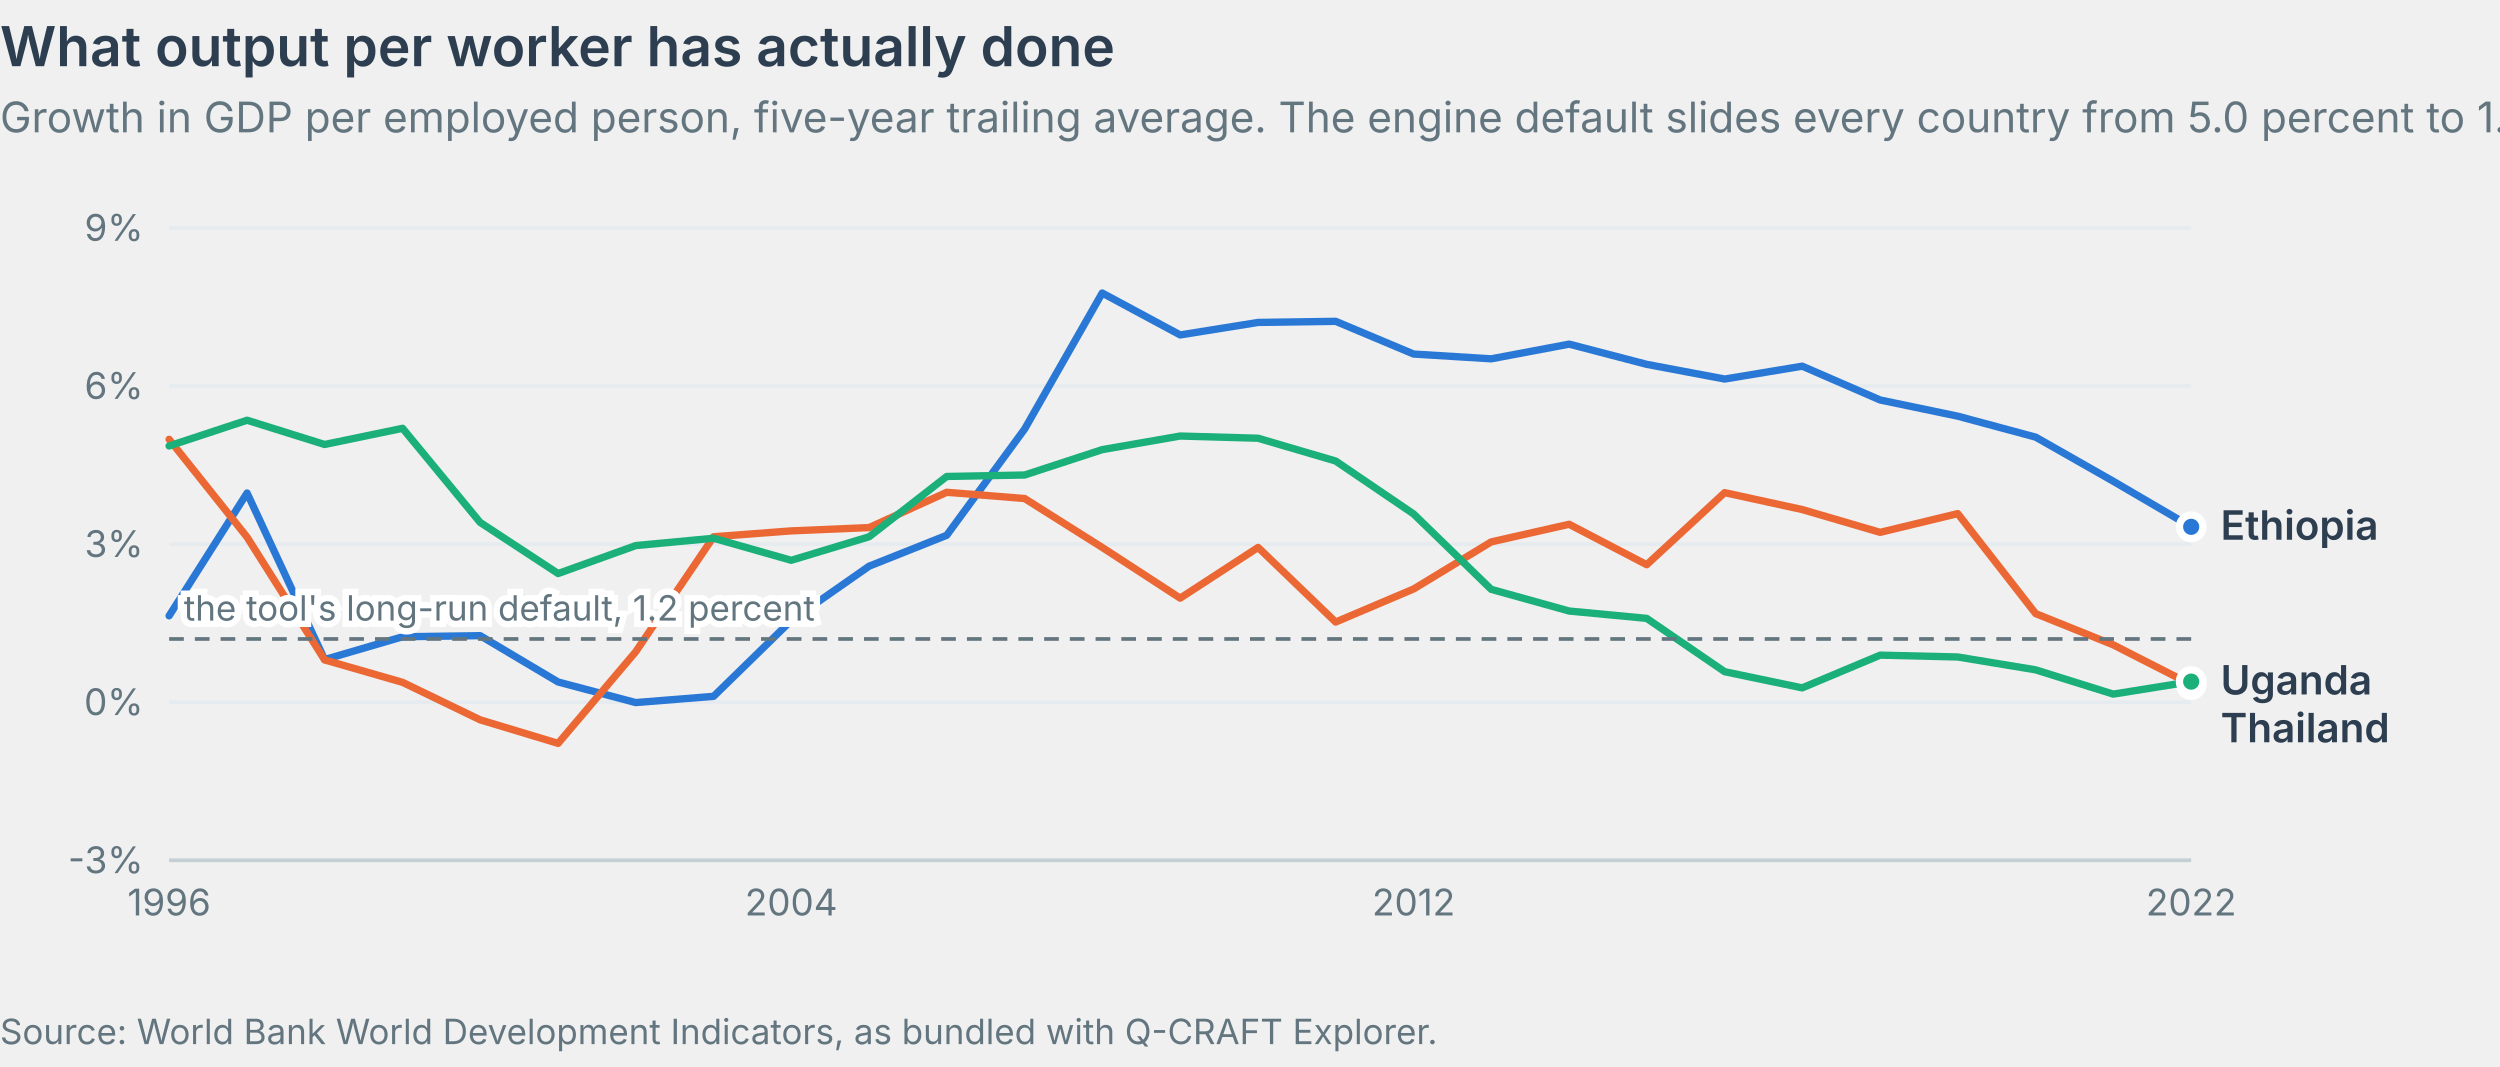
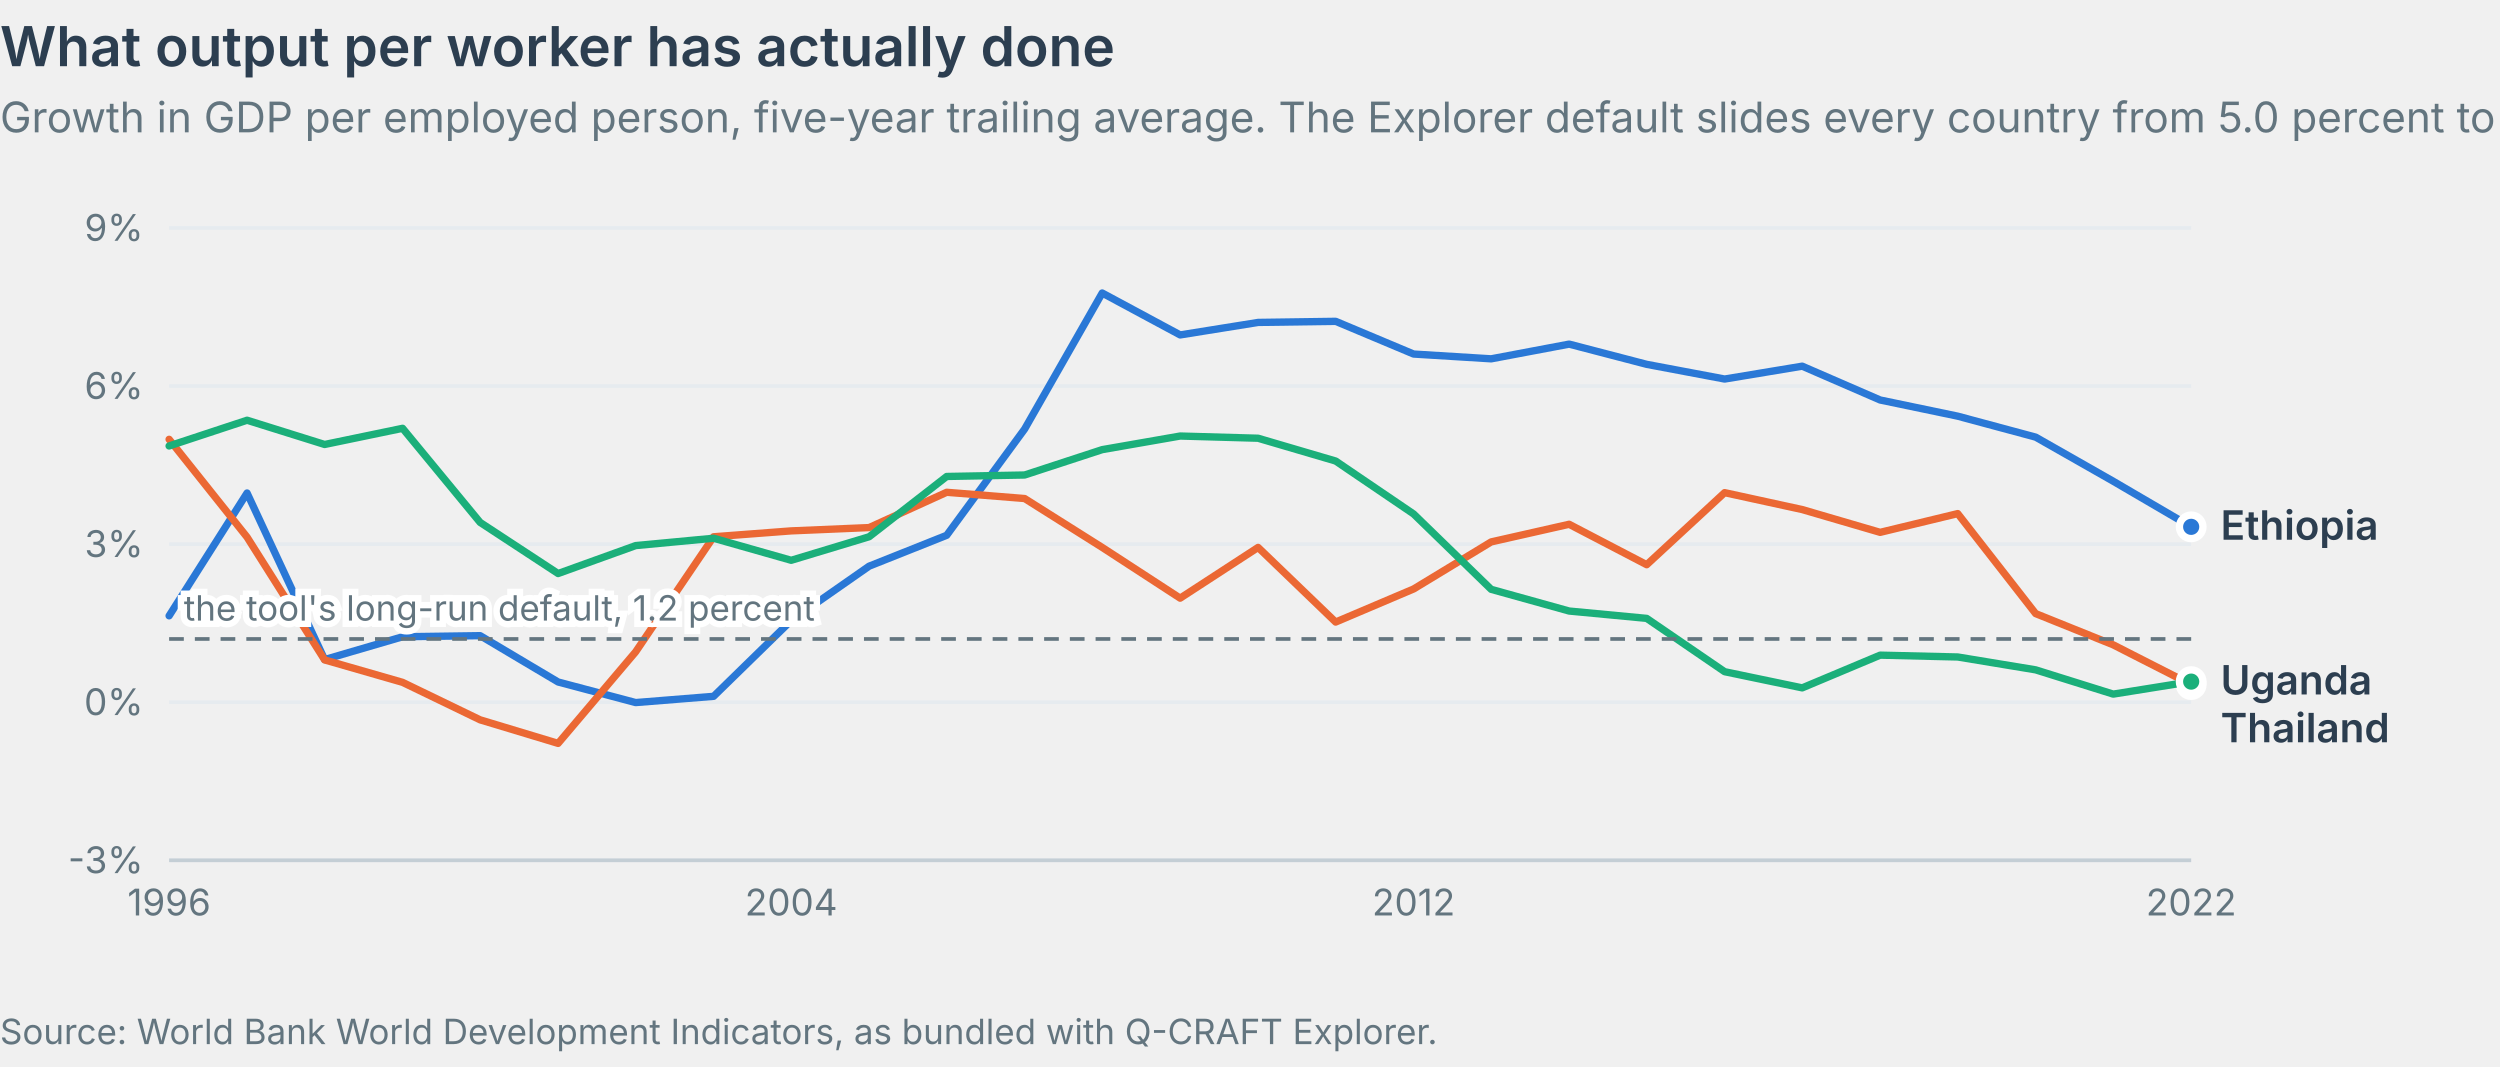
- <svg xmlns="http://www.w3.org/2000/svg" viewBox="0 0 680 290" role="img" aria-label="What output per worker has actually done. Growth in GDP per employed person, five-year trailing average. The engine default slides every country from 5.0 percent to 1.2 percent." preserveAspectRatio="xMidYMid meet">
+ <svg xmlns="http://www.w3.org/2000/svg" viewBox="0 0 680 290" role="img" aria-label="What output per worker has actually done. Growth in GDP per employed person, five-year trailing average. The Explorer default slides every country from 5.0 percent to 1.2 percent." preserveAspectRatio="xMidYMid meet">
  <style>.qcf-sans{font-family:"Söhne","Inter",system-ui,-apple-system,sans-serif;}</style>
  <text class="qcf-sans" x="0.0" y="18.0" font-size="15" font-weight="600" fill="#2C3E50" text-anchor="start">What output per worker has actually done</text>
-   <text class="qcf-sans" x="0.0" y="36.0" font-size="11.5" font-weight="400" fill="#63757F" text-anchor="start">Growth in GDP per employed person, five-year trailing average. The engine default slides every country from 5.0 percent to 1.2 percent.</text>
+   <text class="qcf-sans" x="0.0" y="36.0" font-size="11.5" font-weight="400" fill="#63757F" text-anchor="start">Growth in GDP per employed person, five-year trailing average. The Explorer default slides every country from 5.0 percent to 1.2 percent.</text>
  <clipPath id="qcf-clip-8">
    <rect x="45.0" y="61.0" width="552.0" height="174.0" />
  </clipPath>
  <line x1="46.0" y1="234.0" x2="596.0" y2="234.0" stroke="#E6EBEF" stroke-width="1" />
  <text class="qcf-sans" x="39.0" y="237.5" font-size="10" font-weight="400" fill="#63757F" text-anchor="end">-3%</text>
  <line x1="46.0" y1="191.0" x2="596.0" y2="191.0" stroke="#E6EBEF" stroke-width="1" />
  <text class="qcf-sans" x="39.0" y="194.5" font-size="10" font-weight="400" fill="#63757F" text-anchor="end">0%</text>
  <line x1="46.0" y1="148.0" x2="596.0" y2="148.0" stroke="#E6EBEF" stroke-width="1" />
  <text class="qcf-sans" x="39.0" y="151.5" font-size="10" font-weight="400" fill="#63757F" text-anchor="end">3%</text>
  <line x1="46.0" y1="105.0" x2="596.0" y2="105.0" stroke="#E6EBEF" stroke-width="1" />
  <text class="qcf-sans" x="39.0" y="108.5" font-size="10" font-weight="400" fill="#63757F" text-anchor="end">6%</text>
  <line x1="46.0" y1="62.0" x2="596.0" y2="62.0" stroke="#E6EBEF" stroke-width="1" />
  <text class="qcf-sans" x="39.0" y="65.5" font-size="10" font-weight="400" fill="#63757F" text-anchor="end">9%</text>
  <line x1="46.0" y1="234.0" x2="596.0" y2="234.0" stroke="#C4CED5" stroke-width="1" />
  <text class="qcf-sans" x="46.0" y="249.0" font-size="10" font-weight="400" fill="#63757F" text-anchor="middle">1996</text>
  <text class="qcf-sans" x="215.2" y="249.0" font-size="10" font-weight="400" fill="#63757F" text-anchor="middle">2004</text>
  <text class="qcf-sans" x="384.5" y="249.0" font-size="10" font-weight="400" fill="#63757F" text-anchor="middle">2012</text>
  <text class="qcf-sans" x="596.0" y="249.0" font-size="10" font-weight="400" fill="#63757F" text-anchor="middle">2022</text>
  <polyline clip-path="url(#qcf-clip-8)" points="46.0,167.5 67.2,134.1 88.3,179.4 109.5,173.2 130.6,172.9 151.8,185.5 172.9,191.1 194.1,189.4 215.2,168.8 236.4,154.0 257.5,145.6 278.7,116.7 299.8,79.7 321.0,91.1 342.2,87.7 363.3,87.4 384.5,96.3 405.6,97.6 426.8,93.6 447.9,99.1 469.1,103.1 490.2,99.6 511.4,108.8 532.5,113.2 553.7,118.9 574.8,130.9 596.0,143.3" fill="none" stroke="#2a78d6" stroke-width="2" stroke-linejoin="round" stroke-linecap="round" />
  <circle cx="596.0" cy="143.3" r="3.2" fill="#2a78d6" stroke="#FFFFFF" stroke-width="2" />
  <polyline clip-path="url(#qcf-clip-8)" points="46.0,119.5 67.2,146.1 88.3,179.5 109.5,185.6 130.6,195.8 151.8,202.2 172.9,177.3 194.1,146.0 215.2,144.4 236.4,143.5 257.5,133.9 278.7,135.6 299.8,148.9 321.0,162.7 342.2,148.9 363.3,169.2 384.5,160.2 405.6,147.4 426.8,142.6 447.9,153.6 469.1,134.0 490.2,138.6 511.4,144.8 532.5,139.7 553.7,166.9 574.8,175.4 596.0,186.2" fill="none" stroke="#eb6834" stroke-width="2" stroke-linejoin="round" stroke-linecap="round" />
  <circle cx="596.0" cy="186.2" r="3.2" fill="#eb6834" stroke="#FFFFFF" stroke-width="2" />
  <polyline clip-path="url(#qcf-clip-8)" points="46.0,121.3 67.2,114.3 88.3,120.9 109.5,116.5 130.6,142.1 151.8,156.0 172.9,148.4 194.1,146.4 215.2,152.4 236.4,146.0 257.5,129.6 278.7,129.2 299.8,122.3 321.0,118.6 342.2,119.2 363.3,125.4 384.5,139.8 405.6,160.3 426.8,166.2 447.9,168.2 469.1,182.7 490.2,187.1 511.4,178.2 532.5,178.7 553.7,182.2 574.8,188.8 596.0,185.4" fill="none" stroke="#1baf7a" stroke-width="2" stroke-linejoin="round" stroke-linecap="round" />
  <circle cx="596.0" cy="185.4" r="3.2" fill="#1baf7a" stroke="#FFFFFF" stroke-width="2" />
  <line x1="46.0" y1="173.8" x2="596.0" y2="173.8" stroke="#63757F" stroke-width="1" stroke-dasharray="4 3" />
  <text class="qcf-sans" x="50.0" y="168.8" font-size="9.5" font-weight="400" fill="#63757F" text-anchor="start" stroke="#FFFFFF" stroke-width="3.5" paint-order="stroke">the tool's long-run default, 1.2 percent</text>
  <text class="qcf-sans" x="604.0" y="146.8" font-size="11" font-weight="600" fill="#2C3E50" text-anchor="start">Ethiopia</text>
  <text class="qcf-sans" x="604.0" y="188.9" font-size="11" font-weight="600" fill="#2C3E50" text-anchor="start">Uganda</text>
  <text class="qcf-sans" x="604.0" y="201.9" font-size="11" font-weight="600" fill="#2C3E50" text-anchor="start">Thailand</text>
  <text class="qcf-sans" x="0.0" y="284.0" font-size="9.5" font-weight="400" fill="#63757F" text-anchor="start">Source: World Bank World Development Indicators, as bundled with Q-CRAFT Explorer.</text>
</svg>
